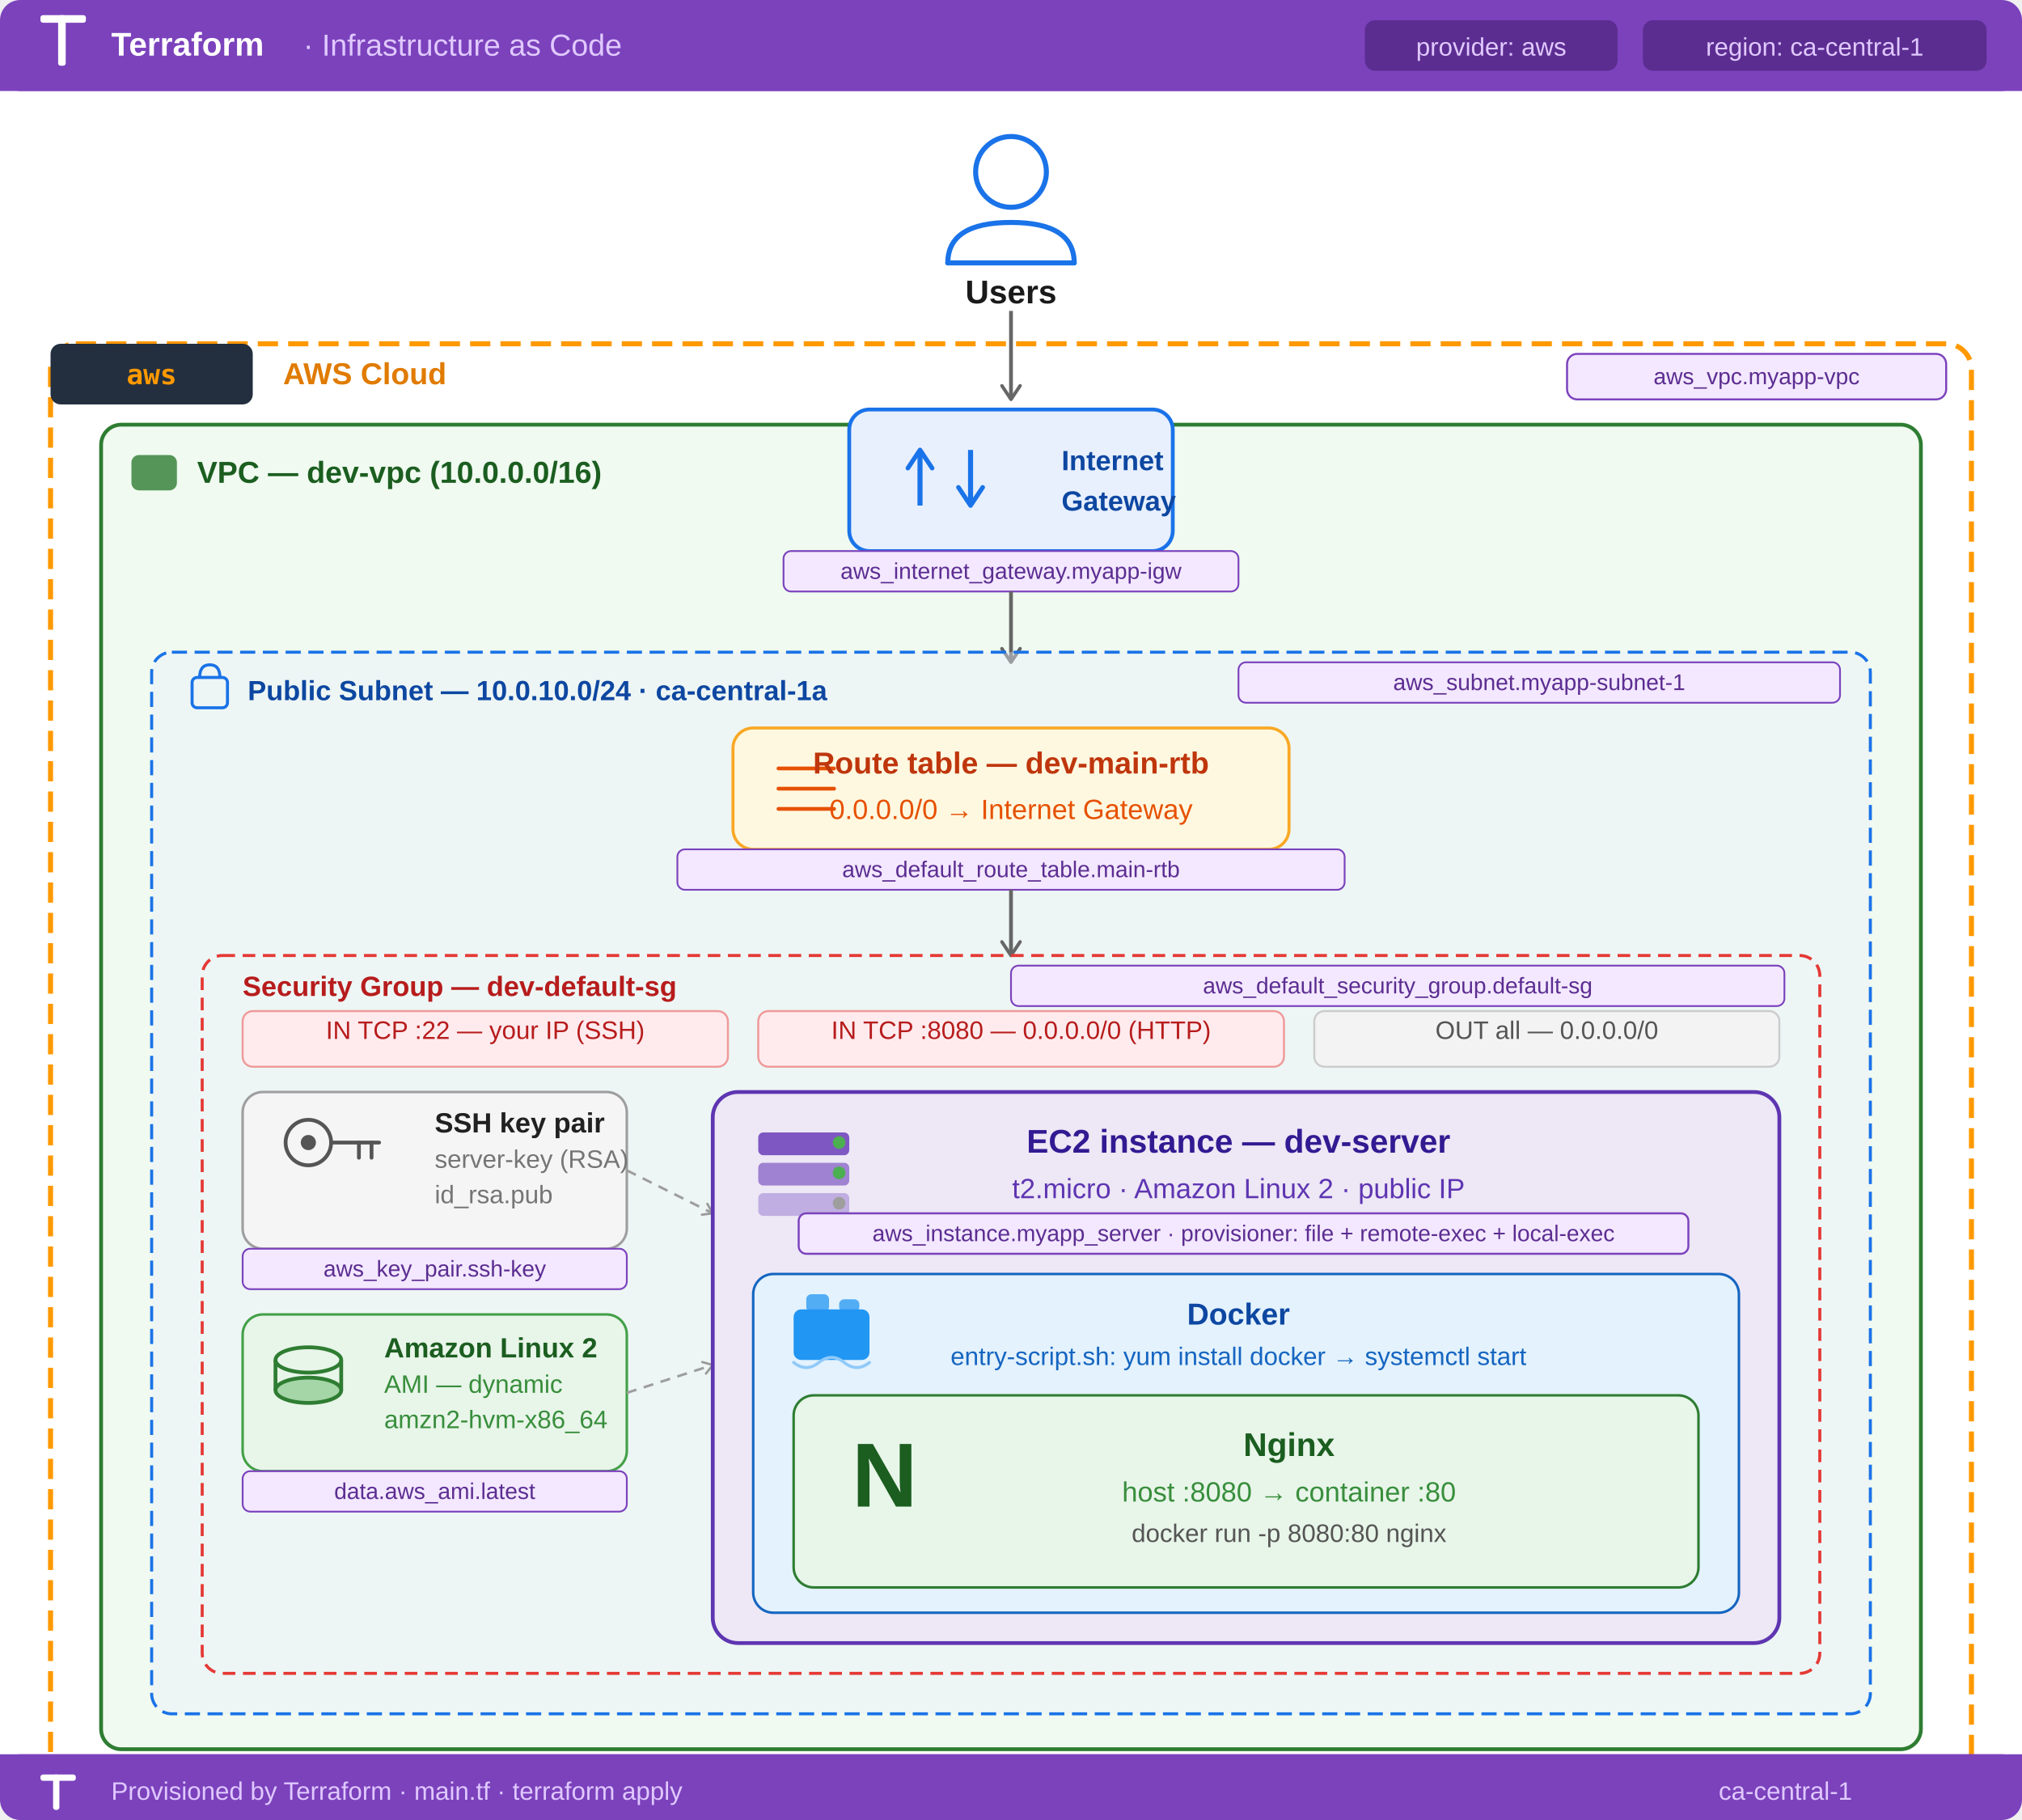
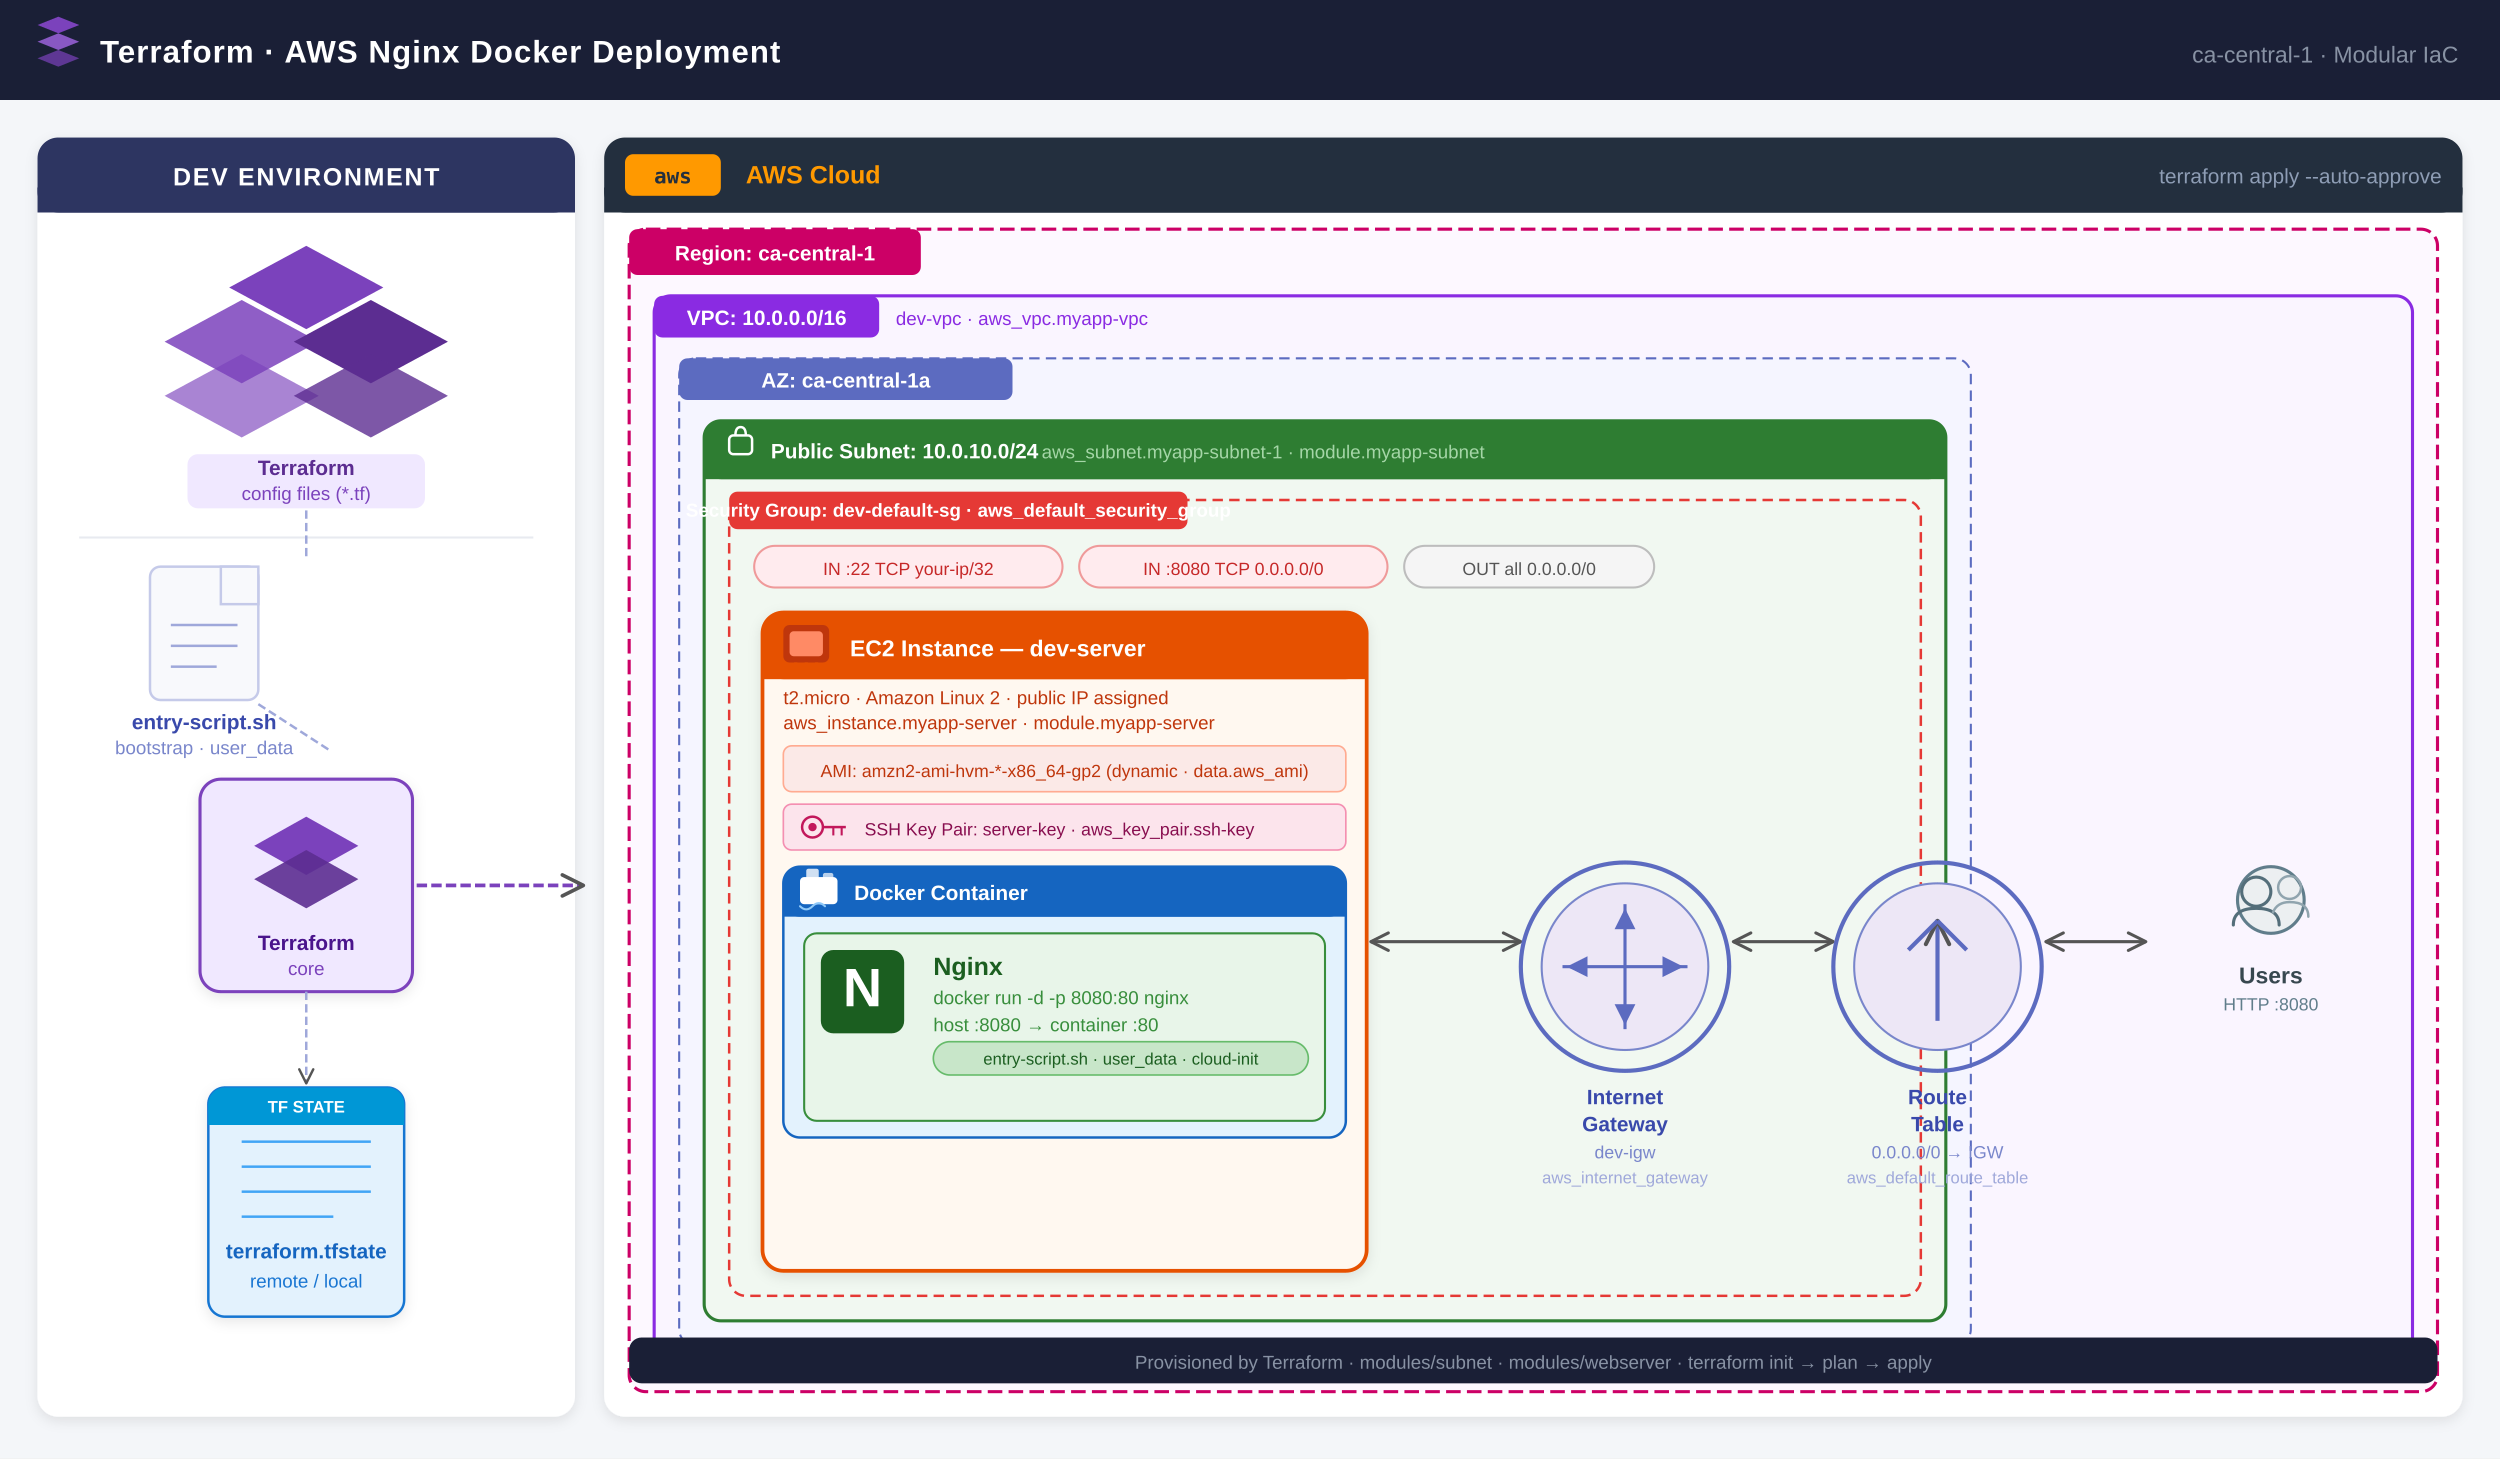
- <svg xmlns="http://www.w3.org/2000/svg" width="800" height="720" viewBox="0 0 800 720" font-family="Arial, sans-serif">
-   <rect width="800" height="720" fill="#ffffff" rx="8" />
-   <rect x="0" y="0" width="800" height="36" rx="8" fill="#7B42BC" />
-   <rect x="0" y="28" width="800" height="8" fill="#7B42BC" />
-   <rect x="16" y="6" width="18" height="3" rx="1" fill="white" />
-   <rect x="23" y="6" width="3" height="20" rx="1" fill="white" />
-   <text x="44" y="22" font-size="13" font-weight="700" fill="white">Terraform</text>
-   <text x="120" y="22" font-size="12" fill="#e0c8ff">·  Infrastructure as Code</text>
-   <rect x="540" y="8" width="100" height="20" rx="4" fill="#5c2d91" />
-   <text x="590" y="22" text-anchor="middle" font-size="10" fill="#e0c8ff">provider: aws</text>
-   <rect x="650" y="8" width="136" height="20" rx="4" fill="#5c2d91" />
-   <text x="718" y="22" text-anchor="middle" font-size="10" fill="#e0c8ff">region: ca-central-1</text>
-   <circle cx="400" cy="68" r="14" fill="none" stroke="#1a73e8" stroke-width="2" />
-   <path d="M375 104 Q375 88 400 88 Q425 88 425 104" fill="none" stroke="#1a73e8" stroke-width="2" stroke-linecap="round" />
-   <line x1="375" y1="104" x2="425" y2="104" stroke="#1a73e8" stroke-width="2" stroke-linecap="round" />
-   <text x="400" y="120" text-anchor="middle" font-size="13" font-weight="600" fill="#1a1a1a">Users</text>
-   <line x1="400" y1="123" x2="400" y2="158" stroke="#666" stroke-width="1.5" marker-end="url(#arr)" />
+ <svg xmlns="http://www.w3.org/2000/svg" width="1200" height="700" viewBox="0 0 1200 700" font-family="'Segoe UI', Arial, sans-serif">
  <defs>
-     <marker id="arr" viewBox="0 0 10 10" refX="8" refY="5" markerWidth="6" markerHeight="6" orient="auto-start-reverse">
-       <path d="M2 1L8 5L2 9" fill="none" stroke="#666" stroke-width="1.5" stroke-linecap="round" stroke-linejoin="round" />
+     <marker id="arr" viewBox="0 0 10 10" refX="9" refY="5" markerWidth="7" markerHeight="7" orient="auto-start-reverse">
+       <path d="M1 1L9 5L1 9" fill="none" stroke="#555" stroke-width="1.4" stroke-linecap="round" stroke-linejoin="round" />
    </marker>
-     <marker id="arr-blue" viewBox="0 0 10 10" refX="8" refY="5" markerWidth="6" markerHeight="6" orient="auto-start-reverse">
-       <path d="M2 1L8 5L2 9" fill="none" stroke="#1a73e8" stroke-width="1.5" stroke-linecap="round" stroke-linejoin="round" />
+     <marker id="arr-w" viewBox="0 0 10 10" refX="9" refY="5" markerWidth="7" markerHeight="7" orient="auto-start-reverse">
+       <path d="M1 1L9 5L1 9" fill="none" stroke="#ffffff" stroke-width="1.4" stroke-linecap="round" stroke-linejoin="round" />
    </marker>
-     <marker id="arr-gray" viewBox="0 0 10 10" refX="8" refY="5" markerWidth="6" markerHeight="6" orient="auto-start-reverse">
-       <path d="M2 1L8 5L2 9" fill="none" stroke="#999" stroke-width="1.5" stroke-linecap="round" stroke-linejoin="round" />
+     <marker id="arr-orange" viewBox="0 0 10 10" refX="9" refY="5" markerWidth="7" markerHeight="7" orient="auto-start-reverse">
+       <path d="M1 1L9 5L1 9" fill="none" stroke="#FF9900" stroke-width="1.4" stroke-linecap="round" stroke-linejoin="round" />
    </marker>
+     <filter id="shadow" x="-10%" y="-10%" width="120%" height="130%">
+       <feDropShadow dx="0" dy="2" stdDeviation="3" flood-color="#00000018" />
+     </filter>
  </defs>
-   <rect x="20" y="136" width="760" height="568" rx="10" fill="none" stroke="#FF9900" stroke-width="2" stroke-dasharray="8 4" />
-   <rect x="20" y="136" width="80" height="24" rx="4" fill="#232F3E" />
-   <text x="60" y="152" text-anchor="middle" font-size="11" font-weight="700" fill="#FF9900" font-family="monospace">aws</text>
-   <text x="112" y="152" font-size="12" font-weight="600" fill="#e07b00">AWS Cloud</text>
-   <rect x="620" y="140" width="150" height="18" rx="4" fill="#f3e8ff" stroke="#7B42BC" stroke-width="0.8" />
-   <text x="695" y="152" text-anchor="middle" font-size="9" fill="#5c2d91">aws_vpc.myapp-vpc</text>
-   <rect x="40" y="168" width="720" height="524" rx="8" fill="#f0faf0" stroke="#2e7d32" stroke-width="1.5" />
-   <rect x="52" y="180" width="18" height="14" rx="3" fill="#2e7d32" opacity="0.8" />
-   <text x="78" y="191" font-size="12" font-weight="600" fill="#1b5e20">VPC — dev-vpc (10.0.0.0/16)</text>
-   <rect x="336" y="162" width="128" height="56" rx="8" fill="#e8f0fe" stroke="#1a73e8" stroke-width="1.5" />
-   <line x1="364" y1="200" x2="364" y2="178" stroke="#1a73e8" stroke-width="2" marker-end="url(#arr-blue)" />
-   <line x1="384" y1="178" x2="384" y2="200" stroke="#1a73e8" stroke-width="2" marker-end="url(#arr-blue)" />
-   <text x="420" y="186" font-size="11" font-weight="600" fill="#0d47a1">Internet</text>
-   <text x="420" y="202" font-size="11" font-weight="600" fill="#0d47a1">Gateway</text>
-   <text x="400" y="228" text-anchor="middle" font-size="10" fill="#555">dev-igw</text>
-   <rect x="310" y="218" width="180" height="16" rx="3" fill="#f3e8ff" stroke="#7B42BC" stroke-width="0.7" />
-   <text x="400" y="229" text-anchor="middle" font-size="9" fill="#5c2d91">aws_internet_gateway.myapp-igw</text>
-   <line x1="400" y1="234" x2="400" y2="262" stroke="#666" stroke-width="1.5" marker-end="url(#arr)" />
-   <rect x="60" y="258" width="680" height="420" rx="8" fill="#e8f0fe" fill-opacity="0.4" stroke="#1a73e8" stroke-width="1.2" stroke-dasharray="6 3" />
-   <rect x="76" y="268" width="14" height="12" rx="2" fill="none" stroke="#1a73e8" stroke-width="1.2" />
-   <path d="M79 268 Q79 263 83 263 Q87 263 87 268" fill="none" stroke="#1a73e8" stroke-width="1.2" />
-   <text x="98" y="277" font-size="11" font-weight="600" fill="#0d47a1">Public Subnet — 10.0.10.0/24 · ca-central-1a</text>
-   <rect x="490" y="262" width="238" height="16" rx="3" fill="#f3e8ff" stroke="#7B42BC" stroke-width="0.7" />
-   <text x="609" y="273" text-anchor="middle" font-size="9" fill="#5c2d91">aws_subnet.myapp-subnet-1</text>
-   <rect x="290" y="288" width="220" height="48" rx="8" fill="#fff8e1" stroke="#f9a825" stroke-width="1.2" />
-   <line x1="308" y1="304" x2="330" y2="304" stroke="#e65100" stroke-width="1.5" stroke-linecap="round" />
-   <line x1="308" y1="312" x2="330" y2="312" stroke="#e65100" stroke-width="1.5" stroke-linecap="round" />
-   <line x1="308" y1="320" x2="330" y2="320" stroke="#e65100" stroke-width="1.5" stroke-linecap="round" />
-   <text x="400" y="306" text-anchor="middle" font-size="12" font-weight="600" fill="#bf360c">Route table — dev-main-rtb</text>
-   <text x="400" y="324" text-anchor="middle" font-size="11" fill="#e65100">0.0.0.0/0 → Internet Gateway</text>
-   <rect x="268" y="336" width="264" height="16" rx="3" fill="#f3e8ff" stroke="#7B42BC" stroke-width="0.7" />
-   <text x="400" y="347" text-anchor="middle" font-size="9" fill="#5c2d91">aws_default_route_table.main-rtb</text>
-   <line x1="400" y1="352" x2="400" y2="378" stroke="#666" stroke-width="1.5" marker-end="url(#arr)" />
-   <rect x="80" y="378" width="640" height="284" rx="8" fill="none" stroke="#e53935" stroke-width="1.2" stroke-dasharray="5 3" />
-   <text x="96" y="394" font-size="11" font-weight="600" fill="#b71c1c">Security Group — dev-default-sg</text>
-   <rect x="400" y="382" width="306" height="16" rx="3" fill="#f3e8ff" stroke="#7B42BC" stroke-width="0.7" />
-   <text x="553" y="393" text-anchor="middle" font-size="9" fill="#5c2d91">aws_default_security_group.default-sg</text>
-   <rect x="96" y="400" width="192" height="22" rx="4" fill="#ffebee" stroke="#ef9a9a" stroke-width="0.8" />
-   <text x="192" y="411" text-anchor="middle" font-size="10" fill="#b71c1c">IN TCP :22 — your IP (SSH)</text>
-   <rect x="300" y="400" width="208" height="22" rx="4" fill="#ffebee" stroke="#ef9a9a" stroke-width="0.8" />
-   <text x="404" y="411" text-anchor="middle" font-size="10" fill="#b71c1c">IN TCP :8080 — 0.0.0.0/0 (HTTP)</text>
-   <rect x="520" y="400" width="184" height="22" rx="4" fill="#f3f3f3" stroke="#ccc" stroke-width="0.8" />
-   <text x="612" y="411" text-anchor="middle" font-size="10" fill="#555">OUT all — 0.0.0.0/0</text>
-   <rect x="96" y="432" width="152" height="62" rx="8" fill="#f5f5f5" stroke="#9e9e9e" stroke-width="1" />
-   <circle cx="122" cy="452" r="9" fill="none" stroke="#555" stroke-width="1.5" />
-   <circle cx="122" cy="452" r="3" fill="#555" />
-   <line x1="131" y1="452" x2="150" y2="452" stroke="#555" stroke-width="1.5" stroke-linecap="round" />
-   <line x1="147" y1="452" x2="147" y2="458" stroke="#555" stroke-width="1.5" stroke-linecap="round" />
-   <line x1="142" y1="452" x2="142" y2="458" stroke="#555" stroke-width="1.5" stroke-linecap="round" />
-   <text x="172" y="448" font-size="11" font-weight="600" fill="#212121">SSH key pair</text>
-   <text x="172" y="462" font-size="10" fill="#757575">server-key (RSA)</text>
-   <text x="172" y="476" font-size="10" fill="#757575">id_rsa.pub</text>
-   <rect x="96" y="494" width="152" height="16" rx="3" fill="#f3e8ff" stroke="#7B42BC" stroke-width="0.7" />
-   <text x="172" y="505" text-anchor="middle" font-size="9" fill="#5c2d91">aws_key_pair.ssh-key</text>
-   <rect x="96" y="520" width="152" height="62" rx="8" fill="#e8f5e9" stroke="#43a047" stroke-width="1" />
-   <ellipse cx="122" cy="538" rx="13" ry="5" fill="none" stroke="#2e7d32" stroke-width="1.5" />
-   <line x1="109" y1="538" x2="109" y2="550" stroke="#2e7d32" stroke-width="1.5" />
-   <line x1="135" y1="538" x2="135" y2="550" stroke="#2e7d32" stroke-width="1.5" />
-   <ellipse cx="122" cy="550" rx="13" ry="5" fill="#a5d6a7" stroke="#2e7d32" stroke-width="1.5" />
-   <text x="152" y="537" font-size="11" font-weight="600" fill="#1b5e20">Amazon Linux 2</text>
-   <text x="152" y="551" font-size="10" fill="#388e3c">AMI — dynamic</text>
-   <text x="152" y="565" font-size="10" fill="#388e3c">amzn2-hvm-x86_64</text>
-   <rect x="96" y="582" width="152" height="16" rx="3" fill="#f3e8ff" stroke="#7B42BC" stroke-width="0.7" />
-   <text x="172" y="593" text-anchor="middle" font-size="9" fill="#5c2d91">data.aws_ami.latest</text>
-   <line x1="248" y1="463" x2="282" y2="480" stroke="#9e9e9e" stroke-width="1" stroke-dasharray="4 3" marker-end="url(#arr-gray)" />
-   <line x1="248" y1="551" x2="282" y2="540" stroke="#9e9e9e" stroke-width="1" stroke-dasharray="4 3" marker-end="url(#arr-gray)" />
-   <rect x="282" y="432" width="422" height="218" rx="10" fill="#ede7f6" stroke="#5e35b1" stroke-width="1.5" />
-   <rect x="300" y="448" width="36" height="9" rx="2" fill="#7e57c2" />
-   <rect x="300" y="460" width="36" height="9" rx="2" fill="#7e57c2" opacity="0.7" />
-   <rect x="300" y="472" width="36" height="9" rx="2" fill="#7e57c2" opacity="0.4" />
-   <circle cx="332" cy="452" r="2.5" fill="#4caf50" />
-   <circle cx="332" cy="464" r="2.5" fill="#4caf50" />
-   <circle cx="332" cy="476" r="2.5" fill="#9e9e9e" />
-   <text x="490" y="456" text-anchor="middle" font-size="13" font-weight="700" fill="#311b92">EC2 instance — dev-server</text>
-   <text x="490" y="474" text-anchor="middle" font-size="11" fill="#5e35b1">t2.micro · Amazon Linux 2 · public IP</text>
-   <rect x="316" y="480" width="352" height="16" rx="3" fill="#f3e8ff" stroke="#7B42BC" stroke-width="0.8" />
-   <text x="492" y="491" text-anchor="middle" font-size="9" fill="#5c2d91">aws_instance.myapp_server  ·  provisioner: file + remote-exec + local-exec</text>
-   <rect x="298" y="504" width="390" height="134" rx="8" fill="#e3f2fd" stroke="#1565c0" stroke-width="1" />
-   <rect x="314" y="518" width="30" height="20" rx="3" fill="#2196f3" />
-   <rect x="319" y="512" width="9" height="7" rx="2" fill="#2196f3" opacity="0.75" />
-   <rect x="332" y="514" width="8" height="5" rx="2" fill="#2196f3" opacity="0.75" />
-   <path d="M314 539 Q319 543 324 539 Q329 535 334 539 Q339 543 344 539" fill="none" stroke="#90caf9" stroke-width="1.2" stroke-linecap="round" />
-   <text x="490" y="524" text-anchor="middle" font-size="12" font-weight="700" fill="#0d47a1">Docker</text>
-   <text x="490" y="540" text-anchor="middle" font-size="10" fill="#1565c0">entry-script.sh: yum install docker → systemctl start</text>
-   <rect x="314" y="552" width="358" height="76" rx="8" fill="#e8f5e9" stroke="#2e7d32" stroke-width="1" />
-   <text x="350" y="596" text-anchor="middle" font-size="36" font-weight="700" fill="#1b5e20" font-family="Arial Black, Arial, sans-serif">N</text>
-   <text x="510" y="576" text-anchor="middle" font-size="13" font-weight="700" fill="#1b5e20">Nginx</text>
-   <text x="510" y="594" text-anchor="middle" font-size="11" fill="#388e3c">host :8080 → container :80</text>
-   <text x="510" y="610" text-anchor="middle" font-size="10" fill="#555">docker run -p 8080:80 nginx</text>
-   <rect x="0" y="694" width="800" height="26" rx="8" fill="#7B42BC" />
-   <rect x="0" y="694" width="800" height="8" fill="#7B42BC" />
-   <rect x="16" y="702" width="14" height="2.5" rx="1" fill="white" />
-   <rect x="21" y="702" width="2.5" height="14" rx="1" fill="white" />
-   <text x="44" y="712" font-size="10" fill="#e0c8ff">Provisioned by Terraform · main.tf · terraform apply</text>
-   <text x="680" y="712" font-size="10" fill="#e0c8ff">ca-central-1</text>
+   <rect width="1200" height="700" fill="#f4f6f9" />
+   <rect x="0" y="0" width="1200" height="48" fill="#1a1f36" />
+   <polygon points="18,12 28,8 38,12 28,16" fill="#7B42BC" />
+   <polygon points="18,20 28,16 38,20 28,24" fill="#9B62DC" opacity="0.85" />
+   <polygon points="18,28 28,24 38,28 28,32" fill="#7B42BC" opacity="0.7" />
+   <text x="48" y="30" font-size="15" font-weight="700" fill="#ffffff" letter-spacing="0.5">Terraform · AWS Nginx Docker Deployment</text>
+   <text x="1180" y="30" text-anchor="end" font-size="11" fill="#8892a4">ca-central-1 · Modular IaC</text>
+   <rect x="18" y="66" width="258" height="614" rx="10" fill="#ffffff" filter="url(#shadow)" />
+   <rect x="18" y="66" width="258" height="36" rx="10" fill="#2d3561" />
+   <rect x="18" y="90" width="258" height="12" fill="#2d3561" />
+   <text x="147" y="89" text-anchor="middle" font-size="12" font-weight="700" fill="#ffffff" letter-spacing="0.8">DEV ENVIRONMENT</text>
+   <polygon points="110,138 147,118 184,138 147,158" fill="#7B42BC" />
+   <polygon points="79,164 116,144 153,164 116,184" fill="#7B42BC" opacity="0.85" />
+   <polygon points="141,164 178,144 215,164 178,184" fill="#5c2d91" />
+   <polygon points="79,190 116,170 153,190 116,210" fill="#7B42BC" opacity="0.65" />
+   <polygon points="141,190 178,170 215,190 178,210" fill="#5c2d91" opacity="0.8" />
+   <rect x="90" y="218" width="114" height="26" rx="5" fill="#f0e8ff" />
+   <text x="147" y="228" text-anchor="middle" font-size="10" font-weight="700" fill="#5c2d91">Terraform</text>
+   <text x="147" y="240" text-anchor="middle" font-size="9" fill="#7B42BC">config files (*.tf)</text>
+   <line x1="38" y1="258" x2="256" y2="258" stroke="#e8eaf0" stroke-width="1" />
+   <rect x="72" y="272" width="52" height="64" rx="5" fill="#f8f9fc" stroke="#c5cae9" stroke-width="1.2" />
+   <polygon points="106,272 124,290 106,290" fill="#c5cae9" />
+   <rect x="106" y="272" width="18" height="18" rx="0" fill="#f8f9fc" stroke="#c5cae9" stroke-width="1.2" />
+   <line x1="82" y1="300" x2="114" y2="300" stroke="#9fa8da" stroke-width="1.2" />
+   <line x1="82" y1="310" x2="114" y2="310" stroke="#9fa8da" stroke-width="1.2" />
+   <line x1="82" y1="320" x2="104" y2="320" stroke="#9fa8da" stroke-width="1.2" />
+   <text x="98" y="350" text-anchor="middle" font-size="10" font-weight="600" fill="#3949ab">entry-script.sh</text>
+   <text x="98" y="362" text-anchor="middle" font-size="9" fill="#7986cb">bootstrap · user_data</text>
+   <line x1="147" y1="245" x2="147" y2="268" stroke="#9fa8da" stroke-width="1.2" stroke-dasharray="4 2" />
+   <line x1="124" y1="338" x2="158" y2="360" stroke="#9fa8da" stroke-width="1.2" stroke-dasharray="4 2" />
+   <rect x="96" y="374" width="102" height="102" rx="10" fill="#f0e8ff" stroke="#7B42BC" stroke-width="1.5" filter="url(#shadow)" />
+   <polygon points="122,406 147,392 172,406 147,420" fill="#7B42BC" />
+   <polygon points="122,422 147,408 172,422 147,436" fill="#5c2d91" opacity="0.9" />
+   <text x="147" y="456" text-anchor="middle" font-size="10" font-weight="700" fill="#4a148c">Terraform</text>
+   <text x="147" y="468" text-anchor="middle" font-size="9" fill="#7B42BC">core</text>
+   <line x1="200" y1="425" x2="280" y2="425" stroke="#7B42BC" stroke-width="1.8" stroke-dasharray="5 2" marker-end="url(#arr)" />
+   <line x1="147" y1="476" x2="147" y2="520" stroke="#9fa8da" stroke-width="1.2" stroke-dasharray="4 2" marker-end="url(#arr)" />
+   <rect x="100" y="522" width="94" height="110" rx="8" fill="#e3f2fd" stroke="#1976d2" stroke-width="1.2" filter="url(#shadow)" />
+   <line x1="116" y1="548" x2="178" y2="548" stroke="#42a5f5" stroke-width="1.2" />
+   <line x1="116" y1="560" x2="178" y2="560" stroke="#42a5f5" stroke-width="1.2" />
+   <line x1="116" y1="572" x2="178" y2="572" stroke="#42a5f5" stroke-width="1.2" />
+   <line x1="116" y1="584" x2="160" y2="584" stroke="#42a5f5" stroke-width="1.2" />
+   <rect x="100" y="522" width="94" height="18" rx="8" fill="#0097d6" />
+   <rect x="100" y="530" width="94" height="10" fill="#0097d6" />
+   <text x="147" y="534" text-anchor="middle" font-size="8" font-weight="700" fill="white">TF STATE</text>
+   <text x="147" y="604" text-anchor="middle" font-size="10" font-weight="600" fill="#1565c0">terraform.tfstate</text>
+   <text x="147" y="618" text-anchor="middle" font-size="9" fill="#1976d2">remote / local</text>
+   <rect x="290" y="66" width="892" height="614" rx="10" fill="#ffffff" filter="url(#shadow)" />
+   <rect x="290" y="66" width="892" height="36" rx="10" fill="#232F3E" />
+   <rect x="290" y="90" width="892" height="12" fill="#232F3E" />
+   <rect x="300" y="74" width="46" height="20" rx="4" fill="#FF9900" />
+   <text x="323" y="88" text-anchor="middle" font-size="10" font-weight="800" fill="#232F3E" font-family="monospace">aws</text>
+   <text x="358" y="88" font-size="12" font-weight="700" fill="#FF9900">AWS Cloud</text>
+   <text x="1172" y="88" text-anchor="end" font-size="10" fill="#8e9db5">terraform apply --auto-approve</text>
+   <rect x="302" y="110" width="868" height="558" rx="8" fill="#fdf8ff" stroke="#CC0066" stroke-width="1.5" stroke-dasharray="7 3" />
+   <rect x="302" y="110" width="140" height="22" rx="4" fill="#CC0066" />
+   <text x="372" y="125" text-anchor="middle" font-size="10" font-weight="700" fill="white">Region: ca-central-1</text>
+   <rect x="314" y="142" width="844" height="516" rx="8" fill="#faf5ff" stroke="#8A2BE2" stroke-width="1.5" />
+   <rect x="314" y="142" width="108" height="20" rx="4" fill="#8A2BE2" />
+   <text x="368" y="156" text-anchor="middle" font-size="10" font-weight="700" fill="white">VPC: 10.0.0.0/16</text>
+   <text x="430" y="156" font-size="9" fill="#8A2BE2">dev-vpc  ·  aws_vpc.myapp-vpc</text>
+   <rect x="326" y="172" width="620" height="474" rx="8" fill="#f5f5ff" stroke="#5c6bc0" stroke-width="1" stroke-dasharray="5 3" />
+   <rect x="326" y="172" width="160" height="20" rx="4" fill="#5c6bc0" />
+   <text x="406" y="186" text-anchor="middle" font-size="10" font-weight="700" fill="white">AZ: ca-central-1a</text>
+   <rect x="338" y="202" width="596" height="432" rx="8" fill="#f1f8f1" stroke="#2e7d32" stroke-width="1.5" />
+   <rect x="338" y="202" width="596" height="28" rx="8" fill="#2e7d32" />
+   <rect x="338" y="216" width="596" height="14" fill="#2e7d32" />
+   <rect x="350" y="209" width="11" height="9" rx="2" fill="none" stroke="white" stroke-width="1.2" />
+   <path d="M353 209 Q353 205 355.5 205 Q358 205 358 209" fill="none" stroke="white" stroke-width="1.2" />
+   <text x="370" y="220" font-size="10" font-weight="700" fill="white">Public Subnet: 10.0.10.0/24</text>
+   <text x="500" y="220" font-size="9" fill="#a5d6a7">aws_subnet.myapp-subnet-1  ·  module.myapp-subnet</text>
+   <rect x="350" y="240" width="572" height="382" rx="8" fill="none" stroke="#e53935" stroke-width="1.2" stroke-dasharray="5 3" />
+   <rect x="350" y="236" width="220" height="18" rx="4" fill="#e53935" />
+   <text x="460" y="248" text-anchor="middle" font-size="9" font-weight="700" fill="white">Security Group: dev-default-sg  ·  aws_default_security_group</text>
+   <rect x="362" y="262" width="148" height="20" rx="10" fill="#ffebee" stroke="#ef9a9a" stroke-width="1" />
+   <text x="436" y="276" text-anchor="middle" font-size="8.5" fill="#c62828">IN  :22  TCP  your-ip/32</text>
+   <rect x="518" y="262" width="148" height="20" rx="10" fill="#ffebee" stroke="#ef9a9a" stroke-width="1" />
+   <text x="592" y="276" text-anchor="middle" font-size="8.5" fill="#c62828">IN  :8080  TCP  0.0.0.0/0</text>
+   <rect x="674" y="262" width="120" height="20" rx="10" fill="#f5f5f5" stroke="#bdbdbd" stroke-width="1" />
+   <text x="734" y="276" text-anchor="middle" font-size="8.5" fill="#555">OUT  all  0.0.0.0/0</text>
+   <rect x="366" y="294" width="290" height="316" rx="10" fill="#fff8f0" stroke="#e65100" stroke-width="1.8" filter="url(#shadow)" />
+   <rect x="366" y="294" width="290" height="32" rx="10" fill="#e65100" />
+   <rect x="366" y="310" width="290" height="16" fill="#e65100" />
+   <rect x="376" y="300" width="22" height="18" rx="3" fill="#bf360c" />
+   <rect x="379" y="303" width="16" height="12" rx="2" fill="#ff8a65" />
+   <line x1="382" y1="300" x2="382" y2="297" stroke="#e65100" stroke-width="1.5" />
+   <line x1="387" y1="300" x2="387" y2="297" stroke="#e65100" stroke-width="1.5" />
+   <line x1="392" y1="300" x2="392" y2="297" stroke="#e65100" stroke-width="1.5" />
+   <line x1="382" y1="318" x2="382" y2="321" stroke="#e65100" stroke-width="1.5" />
+   <line x1="387" y1="318" x2="387" y2="321" stroke="#e65100" stroke-width="1.5" />
+   <line x1="392" y1="318" x2="392" y2="321" stroke="#e65100" stroke-width="1.5" />
+   <text x="408" y="315" font-size="11" font-weight="700" fill="white">EC2 Instance — dev-server</text>
+   <text x="376" y="338" font-size="9" fill="#bf360c">t2.micro  ·  Amazon Linux 2  ·  public IP assigned</text>
+   <text x="376" y="350" font-size="9" fill="#bf360c">aws_instance.myapp-server  ·  module.myapp-server</text>
+   <rect x="376" y="358" width="270" height="22" rx="4" fill="#fbe9e7" stroke="#ffab91" stroke-width="0.8" />
+   <text x="511" y="373" text-anchor="middle" font-size="8.5" fill="#bf360c">AMI: amzn2-ami-hvm-*-x86_64-gp2  (dynamic · data.aws_ami)</text>
+   <rect x="376" y="386" width="270" height="22" rx="4" fill="#fce4ec" stroke="#f48fb1" stroke-width="0.8" />
+   <circle cx="390" cy="397" r="5" fill="none" stroke="#c2185b" stroke-width="1.2" />
+   <circle cx="390" cy="397" r="2" fill="#c2185b" />
+   <line x1="395" y1="397" x2="406" y2="397" stroke="#c2185b" stroke-width="1.2" />
+   <line x1="404" y1="397" x2="404" y2="401" stroke="#c2185b" stroke-width="1" />
+   <line x1="400" y1="397" x2="400" y2="401" stroke="#c2185b" stroke-width="1" />
+   <text x="415" y="401" font-size="8.5" fill="#880e4f">SSH Key Pair: server-key  ·  aws_key_pair.ssh-key</text>
+   <rect x="376" y="416" width="270" height="130" rx="8" fill="#e3f2fd" stroke="#1565c0" stroke-width="1.2" />
+   <rect x="376" y="416" width="270" height="24" rx="8" fill="#1565c0" />
+   <rect x="376" y="428" width="270" height="12" fill="#1565c0" />
+   <rect x="384" y="421" width="18" height="13" rx="2" fill="white" />
+   <rect x="387" y="417" width="6" height="5" rx="1" fill="white" opacity="0.8" />
+   <rect x="395" y="419" width="5" height="3" rx="1" fill="white" opacity="0.7" />
+   <path d="M384 435 Q387 438 390 435 Q393 432 396 435" fill="none" stroke="#90caf9" stroke-width="1" stroke-linecap="round" />
+   <text x="410" y="432" font-size="10" font-weight="700" fill="white">Docker Container</text>
+   <rect x="386" y="448" width="250" height="90" rx="6" fill="#e8f5e9" stroke="#388e3c" stroke-width="1" />
+   <rect x="394" y="456" width="40" height="40" rx="6" fill="#1b5e20" />
+   <text x="414" y="483" text-anchor="middle" font-size="26" font-weight="900" fill="white" font-family="Arial Black, Arial">N</text>
+   <text x="448" y="468" font-size="12" font-weight="700" fill="#1b5e20">Nginx</text>
+   <text x="448" y="482" font-size="9" fill="#388e3c">docker run -d -p 8080:80 nginx</text>
+   <text x="448" y="495" font-size="9" fill="#388e3c">host :8080  →  container :80</text>
+   <rect x="448" y="500" width="180" height="16" rx="8" fill="#c8e6c9" stroke="#66bb6a" stroke-width="0.8" />
+   <text x="538" y="511" text-anchor="middle" font-size="8" fill="#1b5e20">entry-script.sh · user_data · cloud-init</text>
+   <line x1="658" y1="452" x2="730" y2="452" stroke="#555" stroke-width="1.5" stroke-dasharray="0" marker-end="url(#arr)" marker-start="url(#arr)" />
+   <rect x="730" y="414" width="100" height="100" rx="50" fill="none" stroke="#5c6bc0" stroke-width="2" />
+   <rect x="740" y="424" width="80" height="80" rx="40" fill="#ede7f6" stroke="#7986cb" stroke-width="1" />
+   <line x1="780" y1="434" x2="780" y2="494" stroke="#5c6bc0" stroke-width="1.5" />
+   <line x1="750" y1="464" x2="810" y2="464" stroke="#5c6bc0" stroke-width="1.5" />
+   <polygon points="780,436 775,446 785,446" fill="#5c6bc0" />
+   <polygon points="780,492 775,482 785,482" fill="#5c6bc0" />
+   <polygon points="752,464 762,459 762,469" fill="#5c6bc0" />
+   <polygon points="808,464 798,459 798,469" fill="#5c6bc0" />
+   <text x="780" y="530" text-anchor="middle" font-size="10" font-weight="700" fill="#3949ab">Internet</text>
+   <text x="780" y="543" text-anchor="middle" font-size="10" font-weight="700" fill="#3949ab">Gateway</text>
+   <text x="780" y="556" text-anchor="middle" font-size="8.5" fill="#7986cb">dev-igw</text>
+   <text x="780" y="568" text-anchor="middle" font-size="8" fill="#9fa8da">aws_internet_gateway</text>
+   <line x1="832" y1="452" x2="880" y2="452" stroke="#555" stroke-width="1.5" marker-end="url(#arr)" marker-start="url(#arr)" />
+   <rect x="880" y="414" width="100" height="100" rx="50" fill="none" stroke="#5c6bc0" stroke-width="2" />
+   <rect x="890" y="424" width="80" height="80" rx="40" fill="#ede7f6" stroke="#7986cb" stroke-width="1" />
+   <line x1="930" y1="490" x2="930" y2="442" stroke="#5c6bc0" stroke-width="2" marker-end="url(#arr)" />
+   <line x1="916" y1="456" x2="930" y2="442" stroke="#5c6bc0" stroke-width="2" />
+   <line x1="944" y1="456" x2="930" y2="442" stroke="#5c6bc0" stroke-width="2" />
+   <text x="930" y="530" text-anchor="middle" font-size="10" font-weight="700" fill="#3949ab">Route</text>
+   <text x="930" y="543" text-anchor="middle" font-size="10" font-weight="700" fill="#3949ab">Table</text>
+   <text x="930" y="556" text-anchor="middle" font-size="8.5" fill="#7986cb">0.0.0.0/0 → IGW</text>
+   <text x="930" y="568" text-anchor="middle" font-size="8" fill="#9fa8da">aws_default_route_table</text>
+   <line x1="982" y1="452" x2="1030" y2="452" stroke="#555" stroke-width="1.5" marker-end="url(#arr)" marker-start="url(#arr)" />
+   <circle cx="1090" cy="432" r="16" fill="#eceff1" stroke="#607d8b" stroke-width="1.5" />
+   <circle cx="1083" cy="428" r="7" fill="none" stroke="#546e7a" stroke-width="1.5" />
+   <path d="M1072 444 Q1072 436 1083 436 Q1094 436 1094 444" fill="none" stroke="#546e7a" stroke-width="1.5" stroke-linecap="round" />
+   <circle cx="1099" cy="426" r="5.5" fill="none" stroke="#90a4ae" stroke-width="1.2" />
+   <path d="M1091 438 Q1093 433 1099 433 Q1108 433 1108 440" fill="none" stroke="#90a4ae" stroke-width="1.2" stroke-linecap="round" />
+   <text x="1090" y="472" text-anchor="middle" font-size="11" font-weight="700" fill="#37474f">Users</text>
+   <text x="1090" y="485" text-anchor="middle" font-size="8.5" fill="#607d8b">HTTP :8080</text>
+   <rect x="302" y="642" width="868" height="22" rx="6" fill="#1a1f36" />
+   <text x="736" y="657" text-anchor="middle" font-size="9" fill="#8892a4">
+     Provisioned by Terraform · modules/subnet · modules/webserver · terraform init → plan → apply
+   </text>
</svg>
